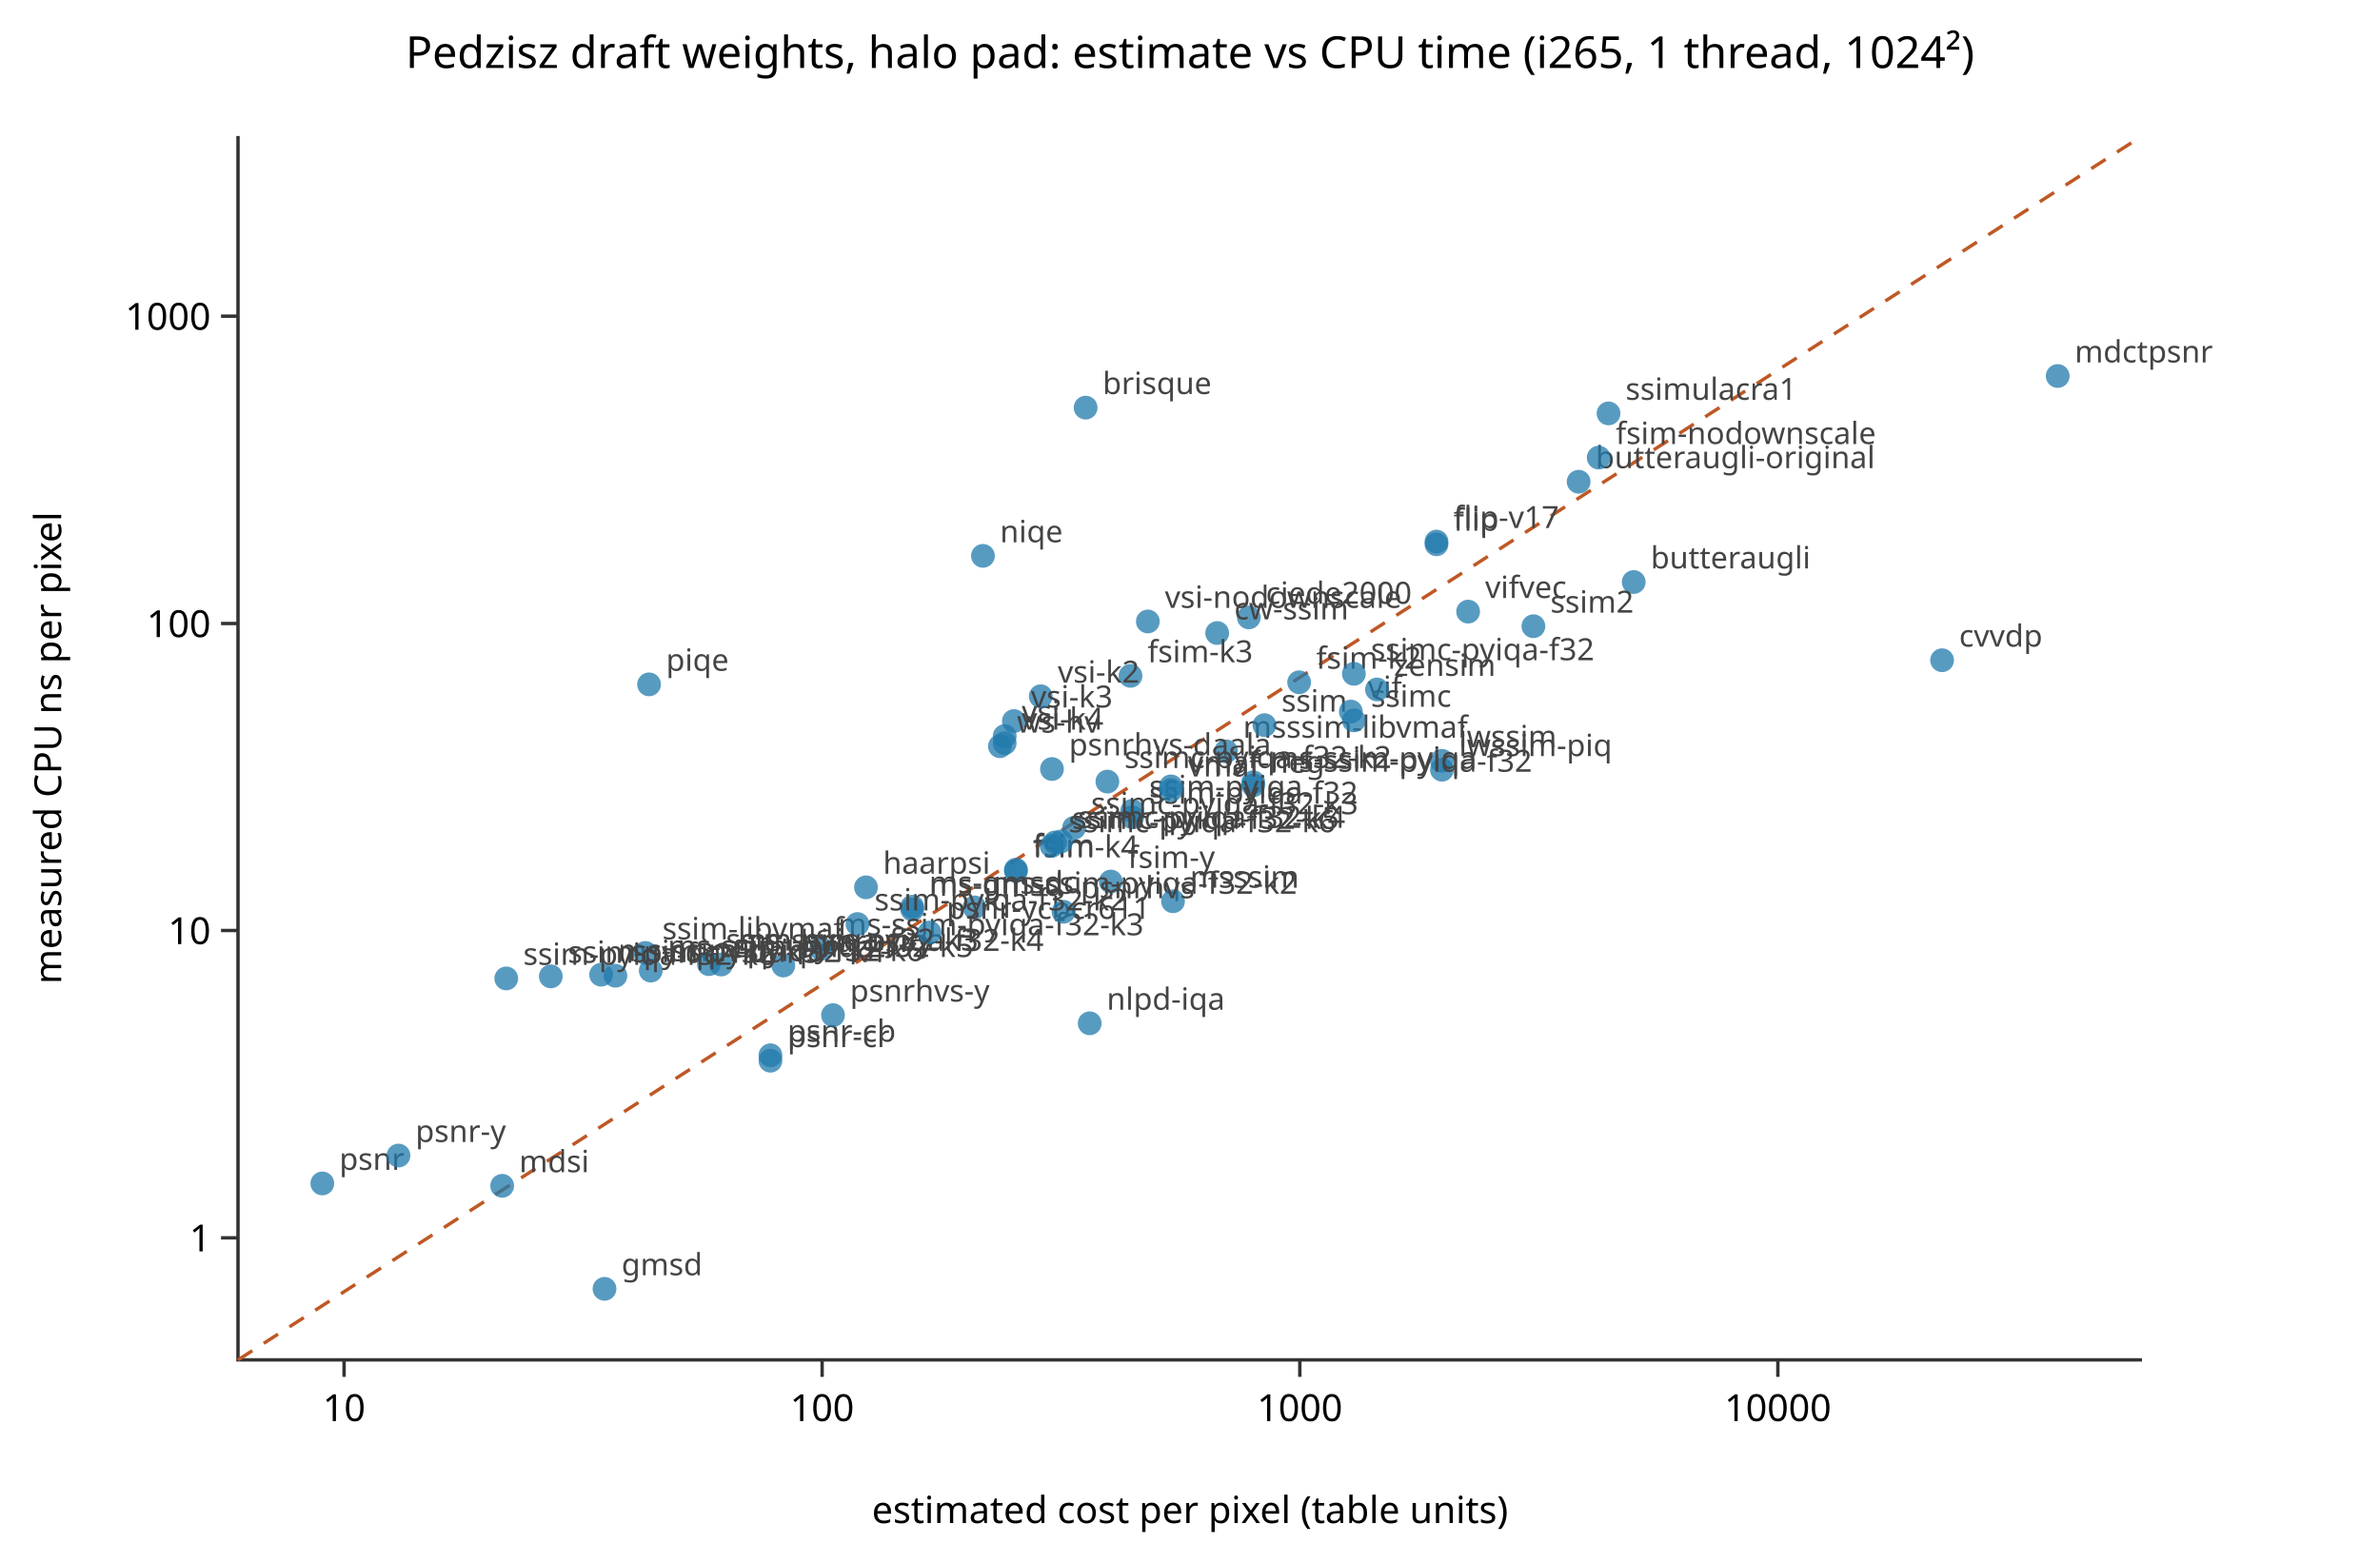
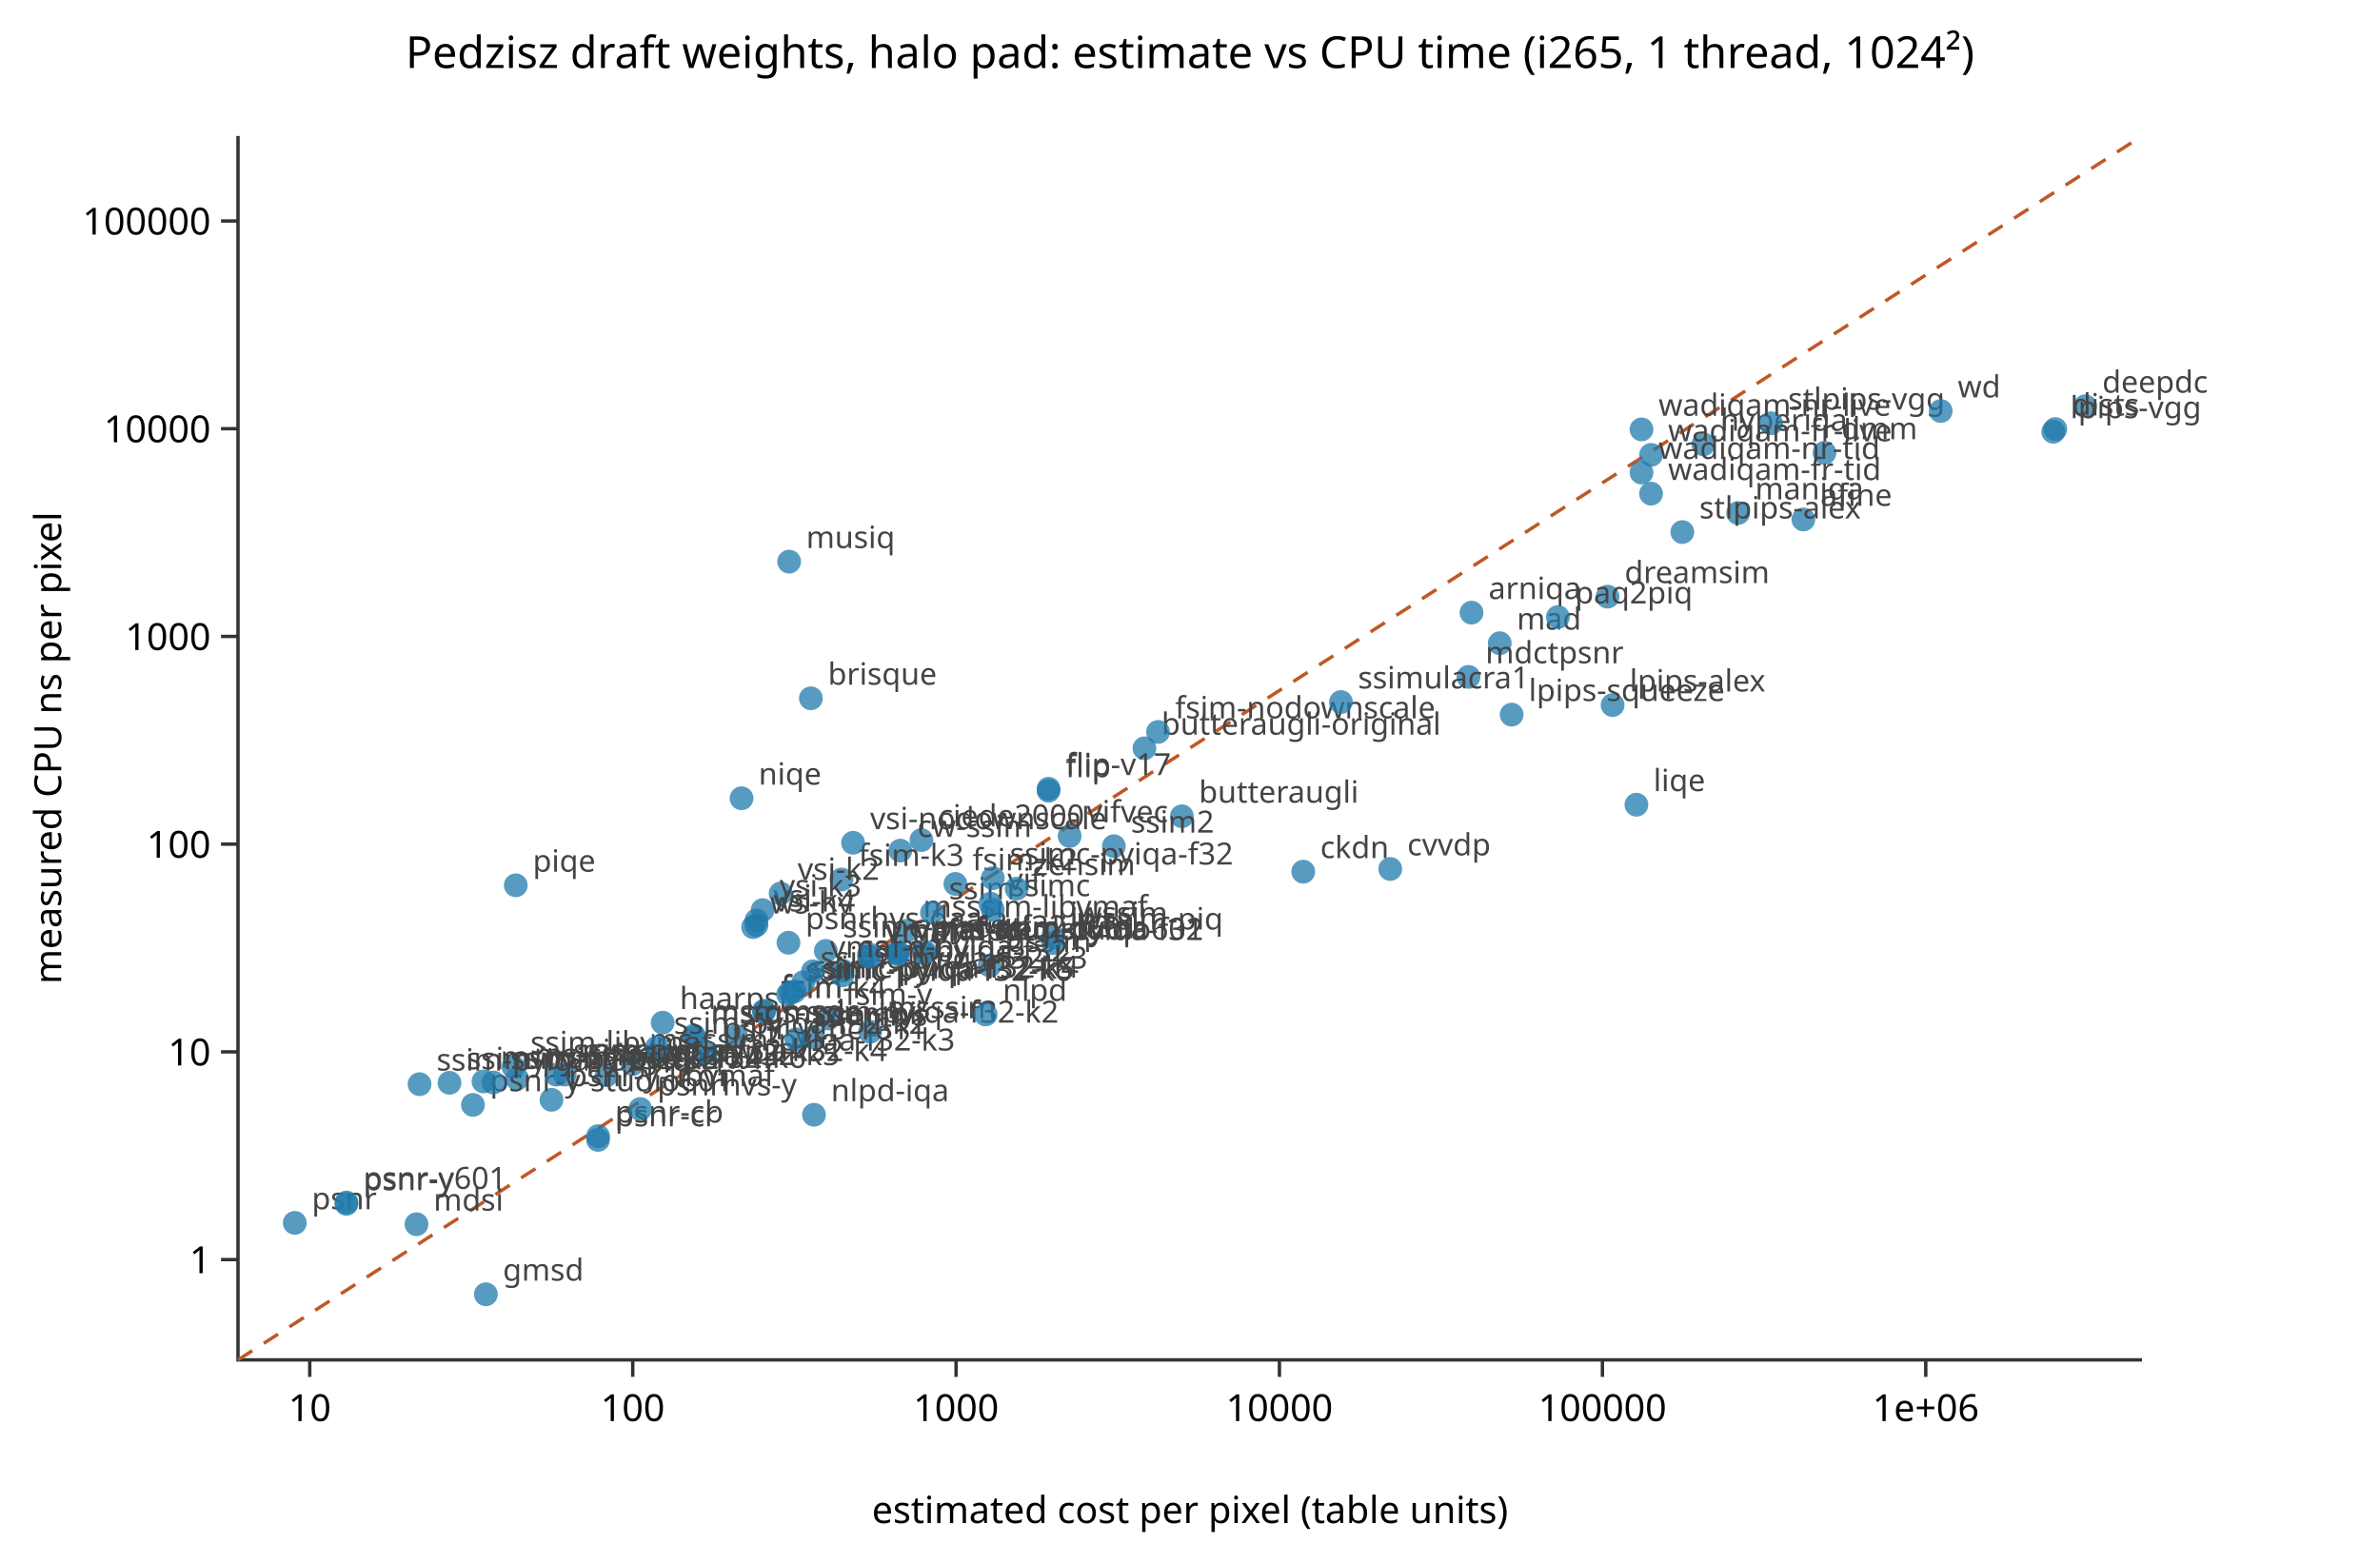
<svg xmlns="http://www.w3.org/2000/svg" viewBox="0 0 700 460" font-family="sans-serif" font-size="11">
  <rect width="700" height="460" fill="white" />
  <text x="350" y="20" text-anchor="middle" font-size="13">Pedzisz draft weights, halo pad: estimate vs CPU time (i265, 1 thread, 1024²)</text>
  <path d="M70 40V400H630" fill="none" stroke="#333" />
-   <path d="M101.2 400v5" stroke="#333" />
-   <text x="101.2" y="418" text-anchor="middle">10</text>
-   <path d="M241.8 400v5" stroke="#333" />
-   <text x="241.8" y="418" text-anchor="middle">100</text>
-   <path d="M382.3 400v5" stroke="#333" />
-   <text x="382.3" y="418" text-anchor="middle">1000</text>
-   <path d="M522.9 400v5" stroke="#333" />
-   <text x="522.9" y="418" text-anchor="middle">10000</text>
-   <path d="M65 364.1h5" stroke="#333" />
-   <text x="62" y="368.1" text-anchor="end">1</text>
-   <path d="M65 273.7h5" stroke="#333" />
-   <text x="62" y="277.7" text-anchor="end">10</text>
-   <path d="M65 183.4h5" stroke="#333" />
-   <text x="62" y="187.4" text-anchor="end">100</text>
-   <path d="M65 93.0h5" stroke="#333" />
-   <text x="62" y="97.0" text-anchor="end">1000</text>
+   <path d="M91.1 400v5" stroke="#333" />
+   <text x="91.1" y="418" text-anchor="middle">10</text>
+   <path d="M186.1 400v5" stroke="#333" />
+   <text x="186.1" y="418" text-anchor="middle">100</text>
+   <path d="M281.2 400v5" stroke="#333" />
+   <text x="281.2" y="418" text-anchor="middle">1000</text>
+   <path d="M376.3 400v5" stroke="#333" />
+   <text x="376.3" y="418" text-anchor="middle">10000</text>
+   <path d="M471.3 400v5" stroke="#333" />
+   <text x="471.3" y="418" text-anchor="middle">100000</text>
+   <path d="M566.4 400v5" stroke="#333" />
+   <text x="566.4" y="418" text-anchor="middle">1e+06</text>
+   <path d="M65 370.5h5" stroke="#333" />
+   <text x="62" y="374.5" text-anchor="end">1</text>
+   <path d="M65 309.4h5" stroke="#333" />
+   <text x="62" y="313.4" text-anchor="end">10</text>
+   <path d="M65 248.3h5" stroke="#333" />
+   <text x="62" y="252.3" text-anchor="end">100</text>
+   <path d="M65 187.2h5" stroke="#333" />
+   <text x="62" y="191.2" text-anchor="end">1000</text>
+   <path d="M65 126.1h5" stroke="#333" />
+   <text x="62" y="130.1" text-anchor="end">10000</text>
+   <path d="M65 65.0h5" stroke="#333" />
+   <text x="62" y="69.0" text-anchor="end">100000</text>
  <path d="M70.0 400.0L630.0 40.0" stroke="#bf5825" stroke-dasharray="5 4" />
-   <circle cx="319.3" cy="119.9" r="3.5" fill="#2179ac" fill-opacity=".75" />
-   <text x="324.3" y="115.9" font-size="9" fill="#444">brisque</text>
-   <circle cx="480.5" cy="171.2" r="3.5" fill="#2179ac" fill-opacity=".75" />
-   <text x="485.5" y="167.2" font-size="9" fill="#444">butteraugli</text>
-   <circle cx="464.3" cy="141.7" r="3.5" fill="#2179ac" fill-opacity=".75" />
-   <text x="469.3" y="137.7" font-size="9" fill="#444">butteraugli-original</text>
-   <circle cx="367.3" cy="181.6" r="3.5" fill="#2179ac" fill-opacity=".75" />
-   <text x="372.3" y="177.6" font-size="9" fill="#444">ciede2000</text>
-   <circle cx="571.2" cy="194.2" r="3.5" fill="#2179ac" fill-opacity=".75" />
-   <text x="576.2" y="190.2" font-size="9" fill="#444">cvvdp</text>
-   <circle cx="358.0" cy="186.2" r="3.5" fill="#2179ac" fill-opacity=".75" />
-   <text x="363.0" y="182.2" font-size="9" fill="#444">cw-ssim</text>
-   <circle cx="422.5" cy="160.1" r="3.5" fill="#2179ac" fill-opacity=".75" />
-   <text x="427.5" y="156.1" font-size="9" fill="#444">flip</text>
-   <circle cx="422.5" cy="159.3" r="3.5" fill="#2179ac" fill-opacity=".75" />
-   <text x="427.5" y="155.3" font-size="9" fill="#444">flip-v17</text>
-   <circle cx="298.8" cy="255.8" r="3.5" fill="#2179ac" fill-opacity=".75" />
-   <text x="303.8" y="251.8" font-size="9" fill="#444">fsim</text>
-   <circle cx="382.1" cy="200.7" r="3.5" fill="#2179ac" fill-opacity=".75" />
-   <text x="387.1" y="196.7" font-size="9" fill="#444">fsim-k2</text>
-   <circle cx="332.5" cy="198.8" r="3.5" fill="#2179ac" fill-opacity=".75" />
-   <text x="337.5" y="194.8" font-size="9" fill="#444">fsim-k3</text>
-   <circle cx="298.8" cy="256.2" r="3.5" fill="#2179ac" fill-opacity=".75" />
-   <text x="303.8" y="252.2" font-size="9" fill="#444">fsim-k4</text>
-   <circle cx="470.2" cy="134.6" r="3.5" fill="#2179ac" fill-opacity=".75" />
-   <text x="475.2" y="130.6" font-size="9" fill="#444">fsim-nodownscale</text>
-   <circle cx="326.7" cy="259.3" r="3.5" fill="#2179ac" fill-opacity=".75" />
-   <text x="331.7" y="255.3" font-size="9" fill="#444">fsim-y</text>
-   <circle cx="177.8" cy="379.1" r="3.5" fill="#2179ac" fill-opacity=".75" />
-   <text x="182.8" y="375.1" font-size="9" fill="#444">gmsd</text>
-   <circle cx="254.7" cy="261.0" r="3.5" fill="#2179ac" fill-opacity=".75" />
-   <text x="259.7" y="257.0" font-size="9" fill="#444">haarpsi</text>
-   <circle cx="230.4" cy="284.0" r="3.5" fill="#2179ac" fill-opacity=".75" />
-   <text x="235.4" y="280.0" font-size="9" fill="#444">haarpsi-y</text>
-   <circle cx="424.1" cy="223.8" r="3.5" fill="#2179ac" fill-opacity=".75" />
-   <text x="429.1" y="219.8" font-size="9" fill="#444">iwssim</text>
-   <circle cx="424.1" cy="226.4" r="3.5" fill="#2179ac" fill-opacity=".75" />
-   <text x="429.1" y="222.4" font-size="9" fill="#444">iwssim-piq</text>
-   <circle cx="605.2" cy="110.6" r="3.5" fill="#2179ac" fill-opacity=".75" />
-   <text x="610.2" y="106.6" font-size="9" fill="#444">mdctpsnr</text>
-   <circle cx="147.7" cy="348.8" r="3.5" fill="#2179ac" fill-opacity=".75" />
-   <text x="152.7" y="344.8" font-size="9" fill="#444">mdsi</text>
-   <circle cx="268.3" cy="267.5" r="3.5" fill="#2179ac" fill-opacity=".75" />
-   <text x="273.3" y="263.5" font-size="9" fill="#444">ms-gmsd</text>
-   <circle cx="268.3" cy="266.7" r="3.5" fill="#2179ac" fill-opacity=".75" />
-   <text x="273.3" y="262.7" font-size="9" fill="#444">ms-gmsdc</text>
-   <circle cx="368.6" cy="230.1" r="3.5" fill="#2179ac" fill-opacity=".75" />
-   <text x="373.6" y="226.1" font-size="9" fill="#444">ms-ssim-pyiqa</text>
-   <circle cx="368.6" cy="231.0" r="3.5" fill="#2179ac" fill-opacity=".75" />
-   <text x="373.6" y="227.0" font-size="9" fill="#444">ms-ssim-pyiqa-f32</text>
-   <circle cx="286.6" cy="266.9" r="3.5" fill="#2179ac" fill-opacity=".75" />
-   <text x="291.6" y="262.9" font-size="9" fill="#444">ms-ssim-pyiqa-f32-k2</text>
-   <circle cx="241.5" cy="279.1" r="3.5" fill="#2179ac" fill-opacity=".75" />
-   <text x="246.5" y="275.1" font-size="9" fill="#444">ms-ssim-pyiqa-f32-k3</text>
-   <circle cx="212.1" cy="283.7" r="3.5" fill="#2179ac" fill-opacity=".75" />
-   <text x="217.1" y="279.7" font-size="9" fill="#444">ms-ssim-pyiqa-f32-k4</text>
-   <circle cx="191.4" cy="285.5" r="3.5" fill="#2179ac" fill-opacity=".75" />
-   <text x="196.4" y="281.5" font-size="9" fill="#444">ms-ssim-pyiqa-f32-k5</text>
-   <circle cx="176.8" cy="286.7" r="3.5" fill="#2179ac" fill-opacity=".75" />
-   <text x="181.8" y="282.7" font-size="9" fill="#444">ms-ssim-pyiqa-f32-k6</text>
-   <circle cx="345.0" cy="265.1" r="3.5" fill="#2179ac" fill-opacity=".75" />
-   <text x="350.0" y="261.1" font-size="9" fill="#444">msssim</text>
-   <circle cx="360.6" cy="221.0" r="3.5" fill="#2179ac" fill-opacity=".75" />
-   <text x="365.6" y="217.0" font-size="9" fill="#444">msssim-libvmaf</text>
-   <circle cx="289.1" cy="163.5" r="3.5" fill="#2179ac" fill-opacity=".75" />
-   <text x="294.1" y="159.5" font-size="9" fill="#444">niqe</text>
-   <circle cx="320.5" cy="301.0" r="3.5" fill="#2179ac" fill-opacity=".75" />
-   <text x="325.5" y="297.0" font-size="9" fill="#444">nlpd-iqa</text>
-   <circle cx="190.9" cy="201.3" r="3.5" fill="#2179ac" fill-opacity=".75" />
-   <text x="195.9" y="197.3" font-size="9" fill="#444">piqe</text>
-   <circle cx="94.8" cy="348.1" r="3.5" fill="#2179ac" fill-opacity=".75" />
-   <text x="99.8" y="344.1" font-size="9" fill="#444">psnr</text>
-   <circle cx="226.6" cy="310.4" r="3.5" fill="#2179ac" fill-opacity=".75" />
-   <text x="231.6" y="306.4" font-size="9" fill="#444">psnr-cb</text>
-   <circle cx="226.6" cy="312.0" r="3.5" fill="#2179ac" fill-opacity=".75" />
-   <text x="231.6" y="308.0" font-size="9" fill="#444">psnr-cr</text>
-   <circle cx="117.2" cy="339.9" r="3.5" fill="#2179ac" fill-opacity=".75" />
-   <text x="122.2" y="335.9" font-size="9" fill="#444">psnr-y</text>
-   <circle cx="273.4" cy="274.3" r="3.5" fill="#2179ac" fill-opacity=".75" />
-   <text x="278.4" y="270.3" font-size="9" fill="#444">psnr-ycbcr611</text>
-   <circle cx="312.8" cy="268.2" r="3.5" fill="#2179ac" fill-opacity=".75" />
-   <text x="317.8" y="264.2" font-size="9" fill="#444">psnrhvs</text>
-   <circle cx="309.4" cy="226.2" r="3.5" fill="#2179ac" fill-opacity=".75" />
-   <text x="314.4" y="222.2" font-size="9" fill="#444">psnrhvs-daala</text>
-   <circle cx="245.0" cy="298.6" r="3.5" fill="#2179ac" fill-opacity=".75" />
-   <text x="250.0" y="294.6" font-size="9" fill="#444">psnrhvs-y</text>
-   <circle cx="371.9" cy="213.3" r="3.5" fill="#2179ac" fill-opacity=".75" />
-   <text x="376.9" y="209.3" font-size="9" fill="#444">ssim</text>
-   <circle cx="189.8" cy="280.3" r="3.5" fill="#2179ac" fill-opacity=".75" />
-   <text x="194.8" y="276.3" font-size="9" fill="#444">ssim-libvmaf</text>
-   <circle cx="333.0" cy="238.5" r="3.5" fill="#2179ac" fill-opacity=".75" />
-   <text x="338.0" y="234.5" font-size="9" fill="#444">ssim-pyiqa</text>
-   <circle cx="333.0" cy="240.4" r="3.5" fill="#2179ac" fill-opacity=".75" />
-   <text x="338.0" y="236.4" font-size="9" fill="#444">ssim-pyiqa-f32</text>
-   <circle cx="252.2" cy="271.8" r="3.5" fill="#2179ac" fill-opacity=".75" />
-   <text x="257.2" y="267.8" font-size="9" fill="#444">ssim-pyiqa-f32-k2</text>
-   <circle cx="208.5" cy="283.6" r="3.5" fill="#2179ac" fill-opacity=".75" />
-   <text x="213.5" y="279.6" font-size="9" fill="#444">ssim-pyiqa-f32-k3</text>
-   <circle cx="181.0" cy="287.0" r="3.5" fill="#2179ac" fill-opacity=".75" />
-   <text x="186.0" y="283.0" font-size="9" fill="#444">ssim-pyiqa-f32-k4</text>
-   <circle cx="162.0" cy="287.2" r="3.5" fill="#2179ac" fill-opacity=".75" />
-   <text x="167.0" y="283.2" font-size="9" fill="#444">ssim-pyiqa-f32-k5</text>
-   <circle cx="148.9" cy="287.8" r="3.5" fill="#2179ac" fill-opacity=".75" />
-   <text x="153.9" y="283.8" font-size="9" fill="#444">ssim-pyiqa-f32-k6</text>
-   <circle cx="451.0" cy="184.2" r="3.5" fill="#2179ac" fill-opacity=".75" />
-   <text x="456.0" y="180.2" font-size="9" fill="#444">ssim2</text>
-   <circle cx="398.2" cy="211.9" r="3.5" fill="#2179ac" fill-opacity=".75" />
-   <text x="403.2" y="207.9" font-size="9" fill="#444">ssimc</text>
-   <circle cx="398.2" cy="198.2" r="3.5" fill="#2179ac" fill-opacity=".75" />
-   <text x="403.2" y="194.2" font-size="9" fill="#444">ssimc-pyiqa-f32</text>
-   <circle cx="325.7" cy="229.9" r="3.5" fill="#2179ac" fill-opacity=".75" />
-   <text x="330.7" y="225.9" font-size="9" fill="#444">ssimc-pyiqa-f32-k2</text>
-   <circle cx="315.9" cy="243.5" r="3.5" fill="#2179ac" fill-opacity=".75" />
-   <text x="320.9" y="239.5" font-size="9" fill="#444">ssimc-pyiqa-f32-k3</text>
-   <circle cx="312.1" cy="247.5" r="3.5" fill="#2179ac" fill-opacity=".75" />
-   <text x="317.1" y="243.5" font-size="9" fill="#444">ssimc-pyiqa-f32-k4</text>
-   <circle cx="310.3" cy="247.8" r="3.5" fill="#2179ac" fill-opacity=".75" />
-   <text x="315.3" y="243.8" font-size="9" fill="#444">ssimc-pyiqa-f32-k5</text>
-   <circle cx="309.3" cy="248.8" r="3.5" fill="#2179ac" fill-opacity=".75" />
-   <text x="314.3" y="244.8" font-size="9" fill="#444">ssimc-pyiqa-f32-k6</text>
-   <circle cx="473.1" cy="121.6" r="3.5" fill="#2179ac" fill-opacity=".75" />
-   <text x="478.1" y="117.6" font-size="9" fill="#444">ssimulacra1</text>
-   <circle cx="397.3" cy="209.3" r="3.5" fill="#2179ac" fill-opacity=".75" />
-   <text x="402.3" y="205.3" font-size="9" fill="#444">vif</text>
-   <circle cx="431.8" cy="179.9" r="3.5" fill="#2179ac" fill-opacity=".75" />
-   <text x="436.8" y="175.9" font-size="9" fill="#444">vifvec</text>
-   <circle cx="344.4" cy="232.4" r="3.5" fill="#2179ac" fill-opacity=".75" />
-   <text x="349.4" y="228.4" font-size="9" fill="#444">vmaf</text>
-   <circle cx="344.4" cy="231.3" r="3.5" fill="#2179ac" fill-opacity=".75" />
-   <text x="349.4" y="227.3" font-size="9" fill="#444">vmaf-neg</text>
-   <circle cx="295.5" cy="216.5" r="3.5" fill="#2179ac" fill-opacity=".75" />
-   <text x="300.5" y="212.5" font-size="9" fill="#444">vsi</text>
-   <circle cx="306.1" cy="204.8" r="3.5" fill="#2179ac" fill-opacity=".75" />
-   <text x="311.1" y="200.8" font-size="9" fill="#444">vsi-k2</text>
-   <circle cx="298.2" cy="212.1" r="3.5" fill="#2179ac" fill-opacity=".75" />
-   <text x="303.2" y="208.1" font-size="9" fill="#444">vsi-k3</text>
-   <circle cx="295.5" cy="218.6" r="3.5" fill="#2179ac" fill-opacity=".75" />
-   <text x="300.5" y="214.6" font-size="9" fill="#444">vsi-k4</text>
-   <circle cx="337.6" cy="182.8" r="3.5" fill="#2179ac" fill-opacity=".75" />
-   <text x="342.6" y="178.8" font-size="9" fill="#444">vsi-nodownscale</text>
-   <circle cx="294.1" cy="219.5" r="3.5" fill="#2179ac" fill-opacity=".75" />
-   <text x="299.1" y="215.5" font-size="9" fill="#444">ws-hv</text>
-   <circle cx="405.0" cy="202.8" r="3.5" fill="#2179ac" fill-opacity=".75" />
-   <text x="410.0" y="198.8" font-size="9" fill="#444">zensim</text>
+   <circle cx="530.4" cy="152.8" r="3.5" fill="#2179ac" fill-opacity=".75" />
+   <text x="535.4" y="148.8" font-size="9" fill="#444">afine</text>
+   <circle cx="432.8" cy="180.2" r="3.5" fill="#2179ac" fill-opacity=".75" />
+   <text x="437.8" y="176.2" font-size="9" fill="#444">arniqa</text>
+   <circle cx="238.5" cy="205.4" r="3.5" fill="#2179ac" fill-opacity=".75" />
+   <text x="243.5" y="201.4" font-size="9" fill="#444">brisque</text>
+   <circle cx="347.6" cy="240.1" r="3.5" fill="#2179ac" fill-opacity=".75" />
+   <text x="352.6" y="236.1" font-size="9" fill="#444">butteraugli</text>
+   <circle cx="336.6" cy="220.1" r="3.5" fill="#2179ac" fill-opacity=".75" />
+   <text x="341.6" y="216.1" font-size="9" fill="#444">butteraugli-original</text>
+   <circle cx="239.1" cy="305.2" r="3.5" fill="#2179ac" fill-opacity=".75" />
+   <text x="244.1" y="301.2" font-size="9" fill="#444">cambi</text>
+   <circle cx="271.0" cy="247.1" r="3.5" fill="#2179ac" fill-opacity=".75" />
+   <text x="276.0" y="243.1" font-size="9" fill="#444">ciede2000</text>
+   <circle cx="383.3" cy="256.4" r="3.5" fill="#2179ac" fill-opacity=".75" />
+   <text x="388.3" y="252.4" font-size="9" fill="#444">ckdn</text>
+   <circle cx="408.9" cy="255.6" r="3.5" fill="#2179ac" fill-opacity=".75" />
+   <text x="413.9" y="251.6" font-size="9" fill="#444">cvvdp</text>
+   <circle cx="264.8" cy="250.2" r="3.5" fill="#2179ac" fill-opacity=".75" />
+   <text x="269.8" y="246.2" font-size="9" fill="#444">cw-ssim</text>
+   <circle cx="613.3" cy="119.5" r="3.5" fill="#2179ac" fill-opacity=".75" />
+   <text x="618.3" y="115.5" font-size="9" fill="#444">deepdc</text>
+   <circle cx="604.5" cy="126.2" r="3.5" fill="#2179ac" fill-opacity=".75" />
+   <text x="609.5" y="122.2" font-size="9" fill="#444">dists</text>
+   <circle cx="536.6" cy="133.2" r="3.5" fill="#2179ac" fill-opacity=".75" />
+   <text x="541.6" y="129.2" font-size="9" fill="#444">dmm</text>
+   <circle cx="472.8" cy="175.5" r="3.5" fill="#2179ac" fill-opacity=".75" />
+   <text x="477.8" y="171.5" font-size="9" fill="#444">dreamsim</text>
+   <circle cx="291.1" cy="284.0" r="3.5" fill="#2179ac" fill-opacity=".75" />
+   <text x="296.1" y="280.0" font-size="9" fill="#444">dssim</text>
+   <circle cx="308.4" cy="232.6" r="3.5" fill="#2179ac" fill-opacity=".75" />
+   <text x="313.4" y="228.6" font-size="9" fill="#444">flip</text>
+   <circle cx="308.4" cy="232.0" r="3.5" fill="#2179ac" fill-opacity=".75" />
+   <text x="313.4" y="228.0" font-size="9" fill="#444">flip-v17</text>
+   <circle cx="224.7" cy="297.3" r="3.5" fill="#2179ac" fill-opacity=".75" />
+   <text x="229.7" y="293.3" font-size="9" fill="#444">fsim</text>
+   <circle cx="281.0" cy="260.0" r="3.5" fill="#2179ac" fill-opacity=".75" />
+   <text x="286.0" y="256.0" font-size="9" fill="#444">fsim-k2</text>
+   <circle cx="247.5" cy="258.7" r="3.5" fill="#2179ac" fill-opacity=".75" />
+   <text x="252.5" y="254.7" font-size="9" fill="#444">fsim-k3</text>
+   <circle cx="224.7" cy="297.6" r="3.5" fill="#2179ac" fill-opacity=".75" />
+   <text x="229.7" y="293.6" font-size="9" fill="#444">fsim-k4</text>
+   <circle cx="340.6" cy="215.3" r="3.5" fill="#2179ac" fill-opacity=".75" />
+   <text x="345.6" y="211.3" font-size="9" fill="#444">fsim-nodownscale</text>
+   <circle cx="243.6" cy="299.6" r="3.5" fill="#2179ac" fill-opacity=".75" />
+   <text x="248.6" y="295.6" font-size="9" fill="#444">fsim-y</text>
+   <circle cx="142.9" cy="380.7" r="3.5" fill="#2179ac" fill-opacity=".75" />
+   <text x="147.9" y="376.7" font-size="9" fill="#444">gmsd</text>
+   <circle cx="194.9" cy="300.8" r="3.5" fill="#2179ac" fill-opacity=".75" />
+   <text x="199.9" y="296.8" font-size="9" fill="#444">haarpsi</text>
+   <circle cx="178.4" cy="316.3" r="3.5" fill="#2179ac" fill-opacity=".75" />
+   <text x="183.4" y="312.3" font-size="9" fill="#444">haarpsi-y</text>
+   <circle cx="501.0" cy="130.7" r="3.5" fill="#2179ac" fill-opacity=".75" />
+   <text x="506.0" y="126.7" font-size="9" fill="#444">hyperiqa</text>
+   <circle cx="309.7" cy="275.7" r="3.5" fill="#2179ac" fill-opacity=".75" />
+   <text x="314.7" y="271.7" font-size="9" fill="#444">iwssim</text>
+   <circle cx="309.7" cy="277.4" r="3.5" fill="#2179ac" fill-opacity=".75" />
+   <text x="314.7" y="273.4" font-size="9" fill="#444">iwssim-piq</text>
+   <circle cx="481.3" cy="236.7" r="3.5" fill="#2179ac" fill-opacity=".75" />
+   <text x="486.3" y="232.7" font-size="9" fill="#444">liqe</text>
+   <circle cx="474.3" cy="207.4" r="3.5" fill="#2179ac" fill-opacity=".75" />
+   <text x="479.3" y="203.4" font-size="9" fill="#444">lpips-alex</text>
+   <circle cx="444.6" cy="210.2" r="3.5" fill="#2179ac" fill-opacity=".75" />
+   <text x="449.6" y="206.2" font-size="9" fill="#444">lpips-squeeze</text>
+   <circle cx="603.9" cy="127.0" r="3.5" fill="#2179ac" fill-opacity=".75" />
+   <text x="608.9" y="123.0" font-size="9" fill="#444">lpips-vgg</text>
+   <circle cx="441.1" cy="189.2" r="3.5" fill="#2179ac" fill-opacity=".75" />
+   <text x="446.1" y="185.2" font-size="9" fill="#444">mad</text>
+   <circle cx="511.2" cy="150.9" r="3.5" fill="#2179ac" fill-opacity=".75" />
+   <text x="516.2" y="146.9" font-size="9" fill="#444">maniqa</text>
+   <circle cx="431.9" cy="199.1" r="3.5" fill="#2179ac" fill-opacity=".75" />
+   <text x="436.9" y="195.1" font-size="9" fill="#444">mdctpsnr</text>
+   <circle cx="122.5" cy="360.1" r="3.5" fill="#2179ac" fill-opacity=".75" />
+   <text x="127.5" y="356.1" font-size="9" fill="#444">mdsi</text>
+   <circle cx="204.1" cy="305.2" r="3.5" fill="#2179ac" fill-opacity=".75" />
+   <text x="209.1" y="301.2" font-size="9" fill="#444">ms-gmsd</text>
+   <circle cx="204.1" cy="304.6" r="3.5" fill="#2179ac" fill-opacity=".75" />
+   <text x="209.1" y="300.6" font-size="9" fill="#444">ms-gmsdc</text>
+   <circle cx="271.9" cy="279.9" r="3.5" fill="#2179ac" fill-opacity=".75" />
+   <text x="276.9" y="275.9" font-size="9" fill="#444">ms-ssim-pyiqa</text>
+   <circle cx="271.9" cy="280.5" r="3.5" fill="#2179ac" fill-opacity=".75" />
+   <text x="276.9" y="276.5" font-size="9" fill="#444">ms-ssim-pyiqa-f32</text>
+   <circle cx="216.5" cy="304.8" r="3.5" fill="#2179ac" fill-opacity=".75" />
+   <text x="221.5" y="300.8" font-size="9" fill="#444">ms-ssim-pyiqa-f32-k2</text>
+   <circle cx="186.0" cy="313.0" r="3.5" fill="#2179ac" fill-opacity=".75" />
+   <text x="191.0" y="309.0" font-size="9" fill="#444">ms-ssim-pyiqa-f32-k3</text>
+   <circle cx="166.1" cy="316.1" r="3.5" fill="#2179ac" fill-opacity=".75" />
+   <text x="171.1" y="312.1" font-size="9" fill="#444">ms-ssim-pyiqa-f32-k4</text>
+   <circle cx="152.1" cy="317.3" r="3.5" fill="#2179ac" fill-opacity=".75" />
+   <text x="157.1" y="313.3" font-size="9" fill="#444">ms-ssim-pyiqa-f32-k5</text>
+   <circle cx="142.2" cy="318.1" r="3.5" fill="#2179ac" fill-opacity=".75" />
+   <text x="147.2" y="314.1" font-size="9" fill="#444">ms-ssim-pyiqa-f32-k6</text>
+   <circle cx="255.9" cy="303.5" r="3.5" fill="#2179ac" fill-opacity=".75" />
+   <text x="260.9" y="299.5" font-size="9" fill="#444">msssim</text>
+   <circle cx="266.5" cy="273.8" r="3.5" fill="#2179ac" fill-opacity=".75" />
+   <text x="271.5" y="269.8" font-size="9" fill="#444">msssim-libvmaf</text>
+   <circle cx="232.1" cy="165.2" r="3.5" fill="#2179ac" fill-opacity=".75" />
+   <text x="237.1" y="161.2" font-size="9" fill="#444">musiq</text>
+   <circle cx="218.1" cy="234.8" r="3.5" fill="#2179ac" fill-opacity=".75" />
+   <text x="223.1" y="230.8" font-size="9" fill="#444">niqe</text>
+   <circle cx="289.9" cy="298.4" r="3.5" fill="#2179ac" fill-opacity=".75" />
+   <text x="294.9" y="294.4" font-size="9" fill="#444">nlpd</text>
+   <circle cx="239.4" cy="327.9" r="3.5" fill="#2179ac" fill-opacity=".75" />
+   <text x="244.4" y="323.9" font-size="9" fill="#444">nlpd-iqa</text>
+   <circle cx="458.2" cy="181.5" r="3.5" fill="#2179ac" fill-opacity=".75" />
+   <text x="463.2" y="177.5" font-size="9" fill="#444">paq2piq</text>
+   <circle cx="151.7" cy="260.4" r="3.5" fill="#2179ac" fill-opacity=".75" />
+   <text x="156.7" y="256.4" font-size="9" fill="#444">piqe</text>
+   <circle cx="86.7" cy="359.7" r="3.5" fill="#2179ac" fill-opacity=".75" />
+   <text x="91.7" y="355.7" font-size="9" fill="#444">psnr</text>
+   <circle cx="175.9" cy="334.2" r="3.5" fill="#2179ac" fill-opacity=".75" />
+   <text x="180.9" y="330.2" font-size="9" fill="#444">psnr-cb</text>
+   <circle cx="175.9" cy="335.3" r="3.5" fill="#2179ac" fill-opacity=".75" />
+   <text x="180.9" y="331.3" font-size="9" fill="#444">psnr-cr</text>
+   <circle cx="101.9" cy="354.1" r="3.5" fill="#2179ac" fill-opacity=".75" />
+   <text x="106.9" y="350.1" font-size="9" fill="#444">psnr-y</text>
+   <circle cx="162.2" cy="323.5" r="3.5" fill="#2179ac" fill-opacity=".75" />
+   <text x="167.2" y="319.5" font-size="9" fill="#444">psnr-y-libvmaf</text>
+   <circle cx="139.1" cy="325.0" r="3.5" fill="#2179ac" fill-opacity=".75" />
+   <text x="144.1" y="321.0" font-size="9" fill="#444">psnr-y-studio601</text>
+   <circle cx="101.9" cy="353.7" r="3.5" fill="#2179ac" fill-opacity=".75" />
+   <text x="106.9" y="349.7" font-size="9" fill="#444">psnr-y601</text>
+   <circle cx="207.6" cy="309.7" r="3.5" fill="#2179ac" fill-opacity=".75" />
+   <text x="212.6" y="305.7" font-size="9" fill="#444">psnr-ycbcr611</text>
+   <circle cx="234.2" cy="305.7" r="3.5" fill="#2179ac" fill-opacity=".75" />
+   <text x="239.2" y="301.7" font-size="9" fill="#444">psnrhvs</text>
+   <circle cx="231.9" cy="277.3" r="3.5" fill="#2179ac" fill-opacity=".75" />
+   <text x="236.9" y="273.3" font-size="9" fill="#444">psnrhvs-daala</text>
+   <circle cx="188.3" cy="326.2" r="3.5" fill="#2179ac" fill-opacity=".75" />
+   <text x="193.3" y="322.2" font-size="9" fill="#444">psnrhvs-y</text>
+   <circle cx="274.1" cy="268.5" r="3.5" fill="#2179ac" fill-opacity=".75" />
+   <text x="279.1" y="264.5" font-size="9" fill="#444">ssim</text>
+   <circle cx="151.0" cy="313.8" r="3.5" fill="#2179ac" fill-opacity=".75" />
+   <text x="156.0" y="309.8" font-size="9" fill="#444">ssim-libvmaf</text>
+   <circle cx="247.8" cy="285.5" r="3.5" fill="#2179ac" fill-opacity=".75" />
+   <text x="252.8" y="281.5" font-size="9" fill="#444">ssim-pyiqa</text>
+   <circle cx="247.8" cy="286.9" r="3.5" fill="#2179ac" fill-opacity=".75" />
+   <text x="252.8" y="282.9" font-size="9" fill="#444">ssim-pyiqa-f32</text>
+   <circle cx="193.2" cy="308.1" r="3.5" fill="#2179ac" fill-opacity=".75" />
+   <text x="198.2" y="304.1" font-size="9" fill="#444">ssim-pyiqa-f32-k2</text>
+   <circle cx="163.6" cy="316.1" r="3.5" fill="#2179ac" fill-opacity=".75" />
+   <text x="168.6" y="312.1" font-size="9" fill="#444">ssim-pyiqa-f32-k3</text>
+   <circle cx="145.1" cy="318.4" r="3.5" fill="#2179ac" fill-opacity=".75" />
+   <text x="150.1" y="314.4" font-size="9" fill="#444">ssim-pyiqa-f32-k4</text>
+   <circle cx="132.2" cy="318.5" r="3.5" fill="#2179ac" fill-opacity=".75" />
+   <text x="137.2" y="314.5" font-size="9" fill="#444">ssim-pyiqa-f32-k5</text>
+   <circle cx="123.4" cy="318.9" r="3.5" fill="#2179ac" fill-opacity=".75" />
+   <text x="128.4" y="314.9" font-size="9" fill="#444">ssim-pyiqa-f32-k6</text>
+   <circle cx="327.6" cy="248.9" r="3.5" fill="#2179ac" fill-opacity=".75" />
+   <text x="332.6" y="244.9" font-size="9" fill="#444">ssim2</text>
+   <circle cx="292.0" cy="267.6" r="3.5" fill="#2179ac" fill-opacity=".75" />
+   <text x="297.0" y="263.6" font-size="9" fill="#444">ssimc</text>
+   <circle cx="292.0" cy="258.3" r="3.5" fill="#2179ac" fill-opacity=".75" />
+   <text x="297.0" y="254.3" font-size="9" fill="#444">ssimc-pyiqa-f32</text>
+   <circle cx="242.9" cy="279.7" r="3.5" fill="#2179ac" fill-opacity=".75" />
+   <text x="247.9" y="275.7" font-size="9" fill="#444">ssimc-pyiqa-f32-k2</text>
+   <circle cx="236.3" cy="288.9" r="3.5" fill="#2179ac" fill-opacity=".75" />
+   <text x="241.3" y="284.9" font-size="9" fill="#444">ssimc-pyiqa-f32-k3</text>
+   <circle cx="233.7" cy="291.6" r="3.5" fill="#2179ac" fill-opacity=".75" />
+   <text x="238.7" y="287.6" font-size="9" fill="#444">ssimc-pyiqa-f32-k4</text>
+   <circle cx="232.5" cy="291.9" r="3.5" fill="#2179ac" fill-opacity=".75" />
+   <text x="237.5" y="287.9" font-size="9" fill="#444">ssimc-pyiqa-f32-k5</text>
+   <circle cx="231.8" cy="292.5" r="3.5" fill="#2179ac" fill-opacity=".75" />
+   <text x="236.8" y="288.5" font-size="9" fill="#444">ssimc-pyiqa-f32-k6</text>
+   <circle cx="394.4" cy="206.5" r="3.5" fill="#2179ac" fill-opacity=".75" />
+   <text x="399.4" y="202.5" font-size="9" fill="#444">ssimulacra1</text>
+   <circle cx="494.8" cy="156.5" r="3.5" fill="#2179ac" fill-opacity=".75" />
+   <text x="499.8" y="152.5" font-size="9" fill="#444">stlpips-alex</text>
+   <circle cx="520.9" cy="124.5" r="3.5" fill="#2179ac" fill-opacity=".75" />
+   <text x="525.9" y="120.5" font-size="9" fill="#444">stlpips-vgg</text>
+   <circle cx="291.3" cy="265.8" r="3.5" fill="#2179ac" fill-opacity=".75" />
+   <text x="296.3" y="261.8" font-size="9" fill="#444">vif</text>
+   <circle cx="314.6" cy="245.9" r="3.5" fill="#2179ac" fill-opacity=".75" />
+   <text x="319.6" y="241.9" font-size="9" fill="#444">vifvec</text>
+   <circle cx="255.6" cy="281.4" r="3.5" fill="#2179ac" fill-opacity=".75" />
+   <text x="260.6" y="277.4" font-size="9" fill="#444">vmaf</text>
+   <circle cx="264.0" cy="280.7" r="3.5" fill="#2179ac" fill-opacity=".75" />
+   <text x="269.0" y="276.7" font-size="9" fill="#444">vmaf-4k</text>
+   <circle cx="255.6" cy="280.7" r="3.5" fill="#2179ac" fill-opacity=".75" />
+   <text x="260.6" y="276.7" font-size="9" fill="#444">vmaf-neg</text>
+   <circle cx="264.0" cy="280.4" r="3.5" fill="#2179ac" fill-opacity=".75" />
+   <text x="269.0" y="276.4" font-size="9" fill="#444">vmaf-neg-studio601</text>
+   <circle cx="264.0" cy="280.0" r="3.5" fill="#2179ac" fill-opacity=".75" />
+   <text x="269.0" y="276.0" font-size="9" fill="#444">vmaf-studio601</text>
+   <circle cx="239.1" cy="285.7" r="3.5" fill="#2179ac" fill-opacity=".75" />
+   <text x="244.1" y="281.7" font-size="9" fill="#444">vmaf-v1</text>
+   <circle cx="222.5" cy="270.7" r="3.5" fill="#2179ac" fill-opacity=".75" />
+   <text x="227.5" y="266.7" font-size="9" fill="#444">vsi</text>
+   <circle cx="229.6" cy="262.8" r="3.5" fill="#2179ac" fill-opacity=".75" />
+   <text x="234.6" y="258.8" font-size="9" fill="#444">vsi-k2</text>
+   <circle cx="224.3" cy="267.7" r="3.5" fill="#2179ac" fill-opacity=".75" />
+   <text x="229.3" y="263.7" font-size="9" fill="#444">vsi-k3</text>
+   <circle cx="222.5" cy="272.1" r="3.5" fill="#2179ac" fill-opacity=".75" />
+   <text x="227.5" y="268.1" font-size="9" fill="#444">vsi-k4</text>
+   <circle cx="250.9" cy="247.9" r="3.5" fill="#2179ac" fill-opacity=".75" />
+   <text x="255.9" y="243.9" font-size="9" fill="#444">vsi-nodownscale</text>
+   <circle cx="485.6" cy="133.8" r="3.5" fill="#2179ac" fill-opacity=".75" />
+   <text x="490.6" y="129.8" font-size="9" fill="#444">wadiqam-fr-live</text>
+   <circle cx="485.6" cy="145.2" r="3.5" fill="#2179ac" fill-opacity=".75" />
+   <text x="490.6" y="141.2" font-size="9" fill="#444">wadiqam-fr-tid</text>
+   <circle cx="482.8" cy="126.3" r="3.5" fill="#2179ac" fill-opacity=".75" />
+   <text x="487.8" y="122.3" font-size="9" fill="#444">wadiqam-nr-live</text>
+   <circle cx="482.8" cy="139.0" r="3.5" fill="#2179ac" fill-opacity=".75" />
+   <text x="487.8" y="135.0" font-size="9" fill="#444">wadiqam-nr-tid</text>
+   <circle cx="570.8" cy="120.9" r="3.5" fill="#2179ac" fill-opacity=".75" />
+   <text x="575.8" y="116.9" font-size="9" fill="#444">wd</text>
+   <circle cx="221.5" cy="272.7" r="3.5" fill="#2179ac" fill-opacity=".75" />
+   <text x="226.5" y="268.7" font-size="9" fill="#444">ws-hv</text>
+   <circle cx="299.0" cy="261.4" r="3.5" fill="#2179ac" fill-opacity=".75" />
+   <text x="304.0" y="257.4" font-size="9" fill="#444">zensim</text>
  <text x="350" y="448" text-anchor="middle">estimated cost per pixel (table units)</text>
  <text x="18" y="220" text-anchor="middle" transform="rotate(-90 18 220)">measured CPU ns per pixel</text>
</svg>
